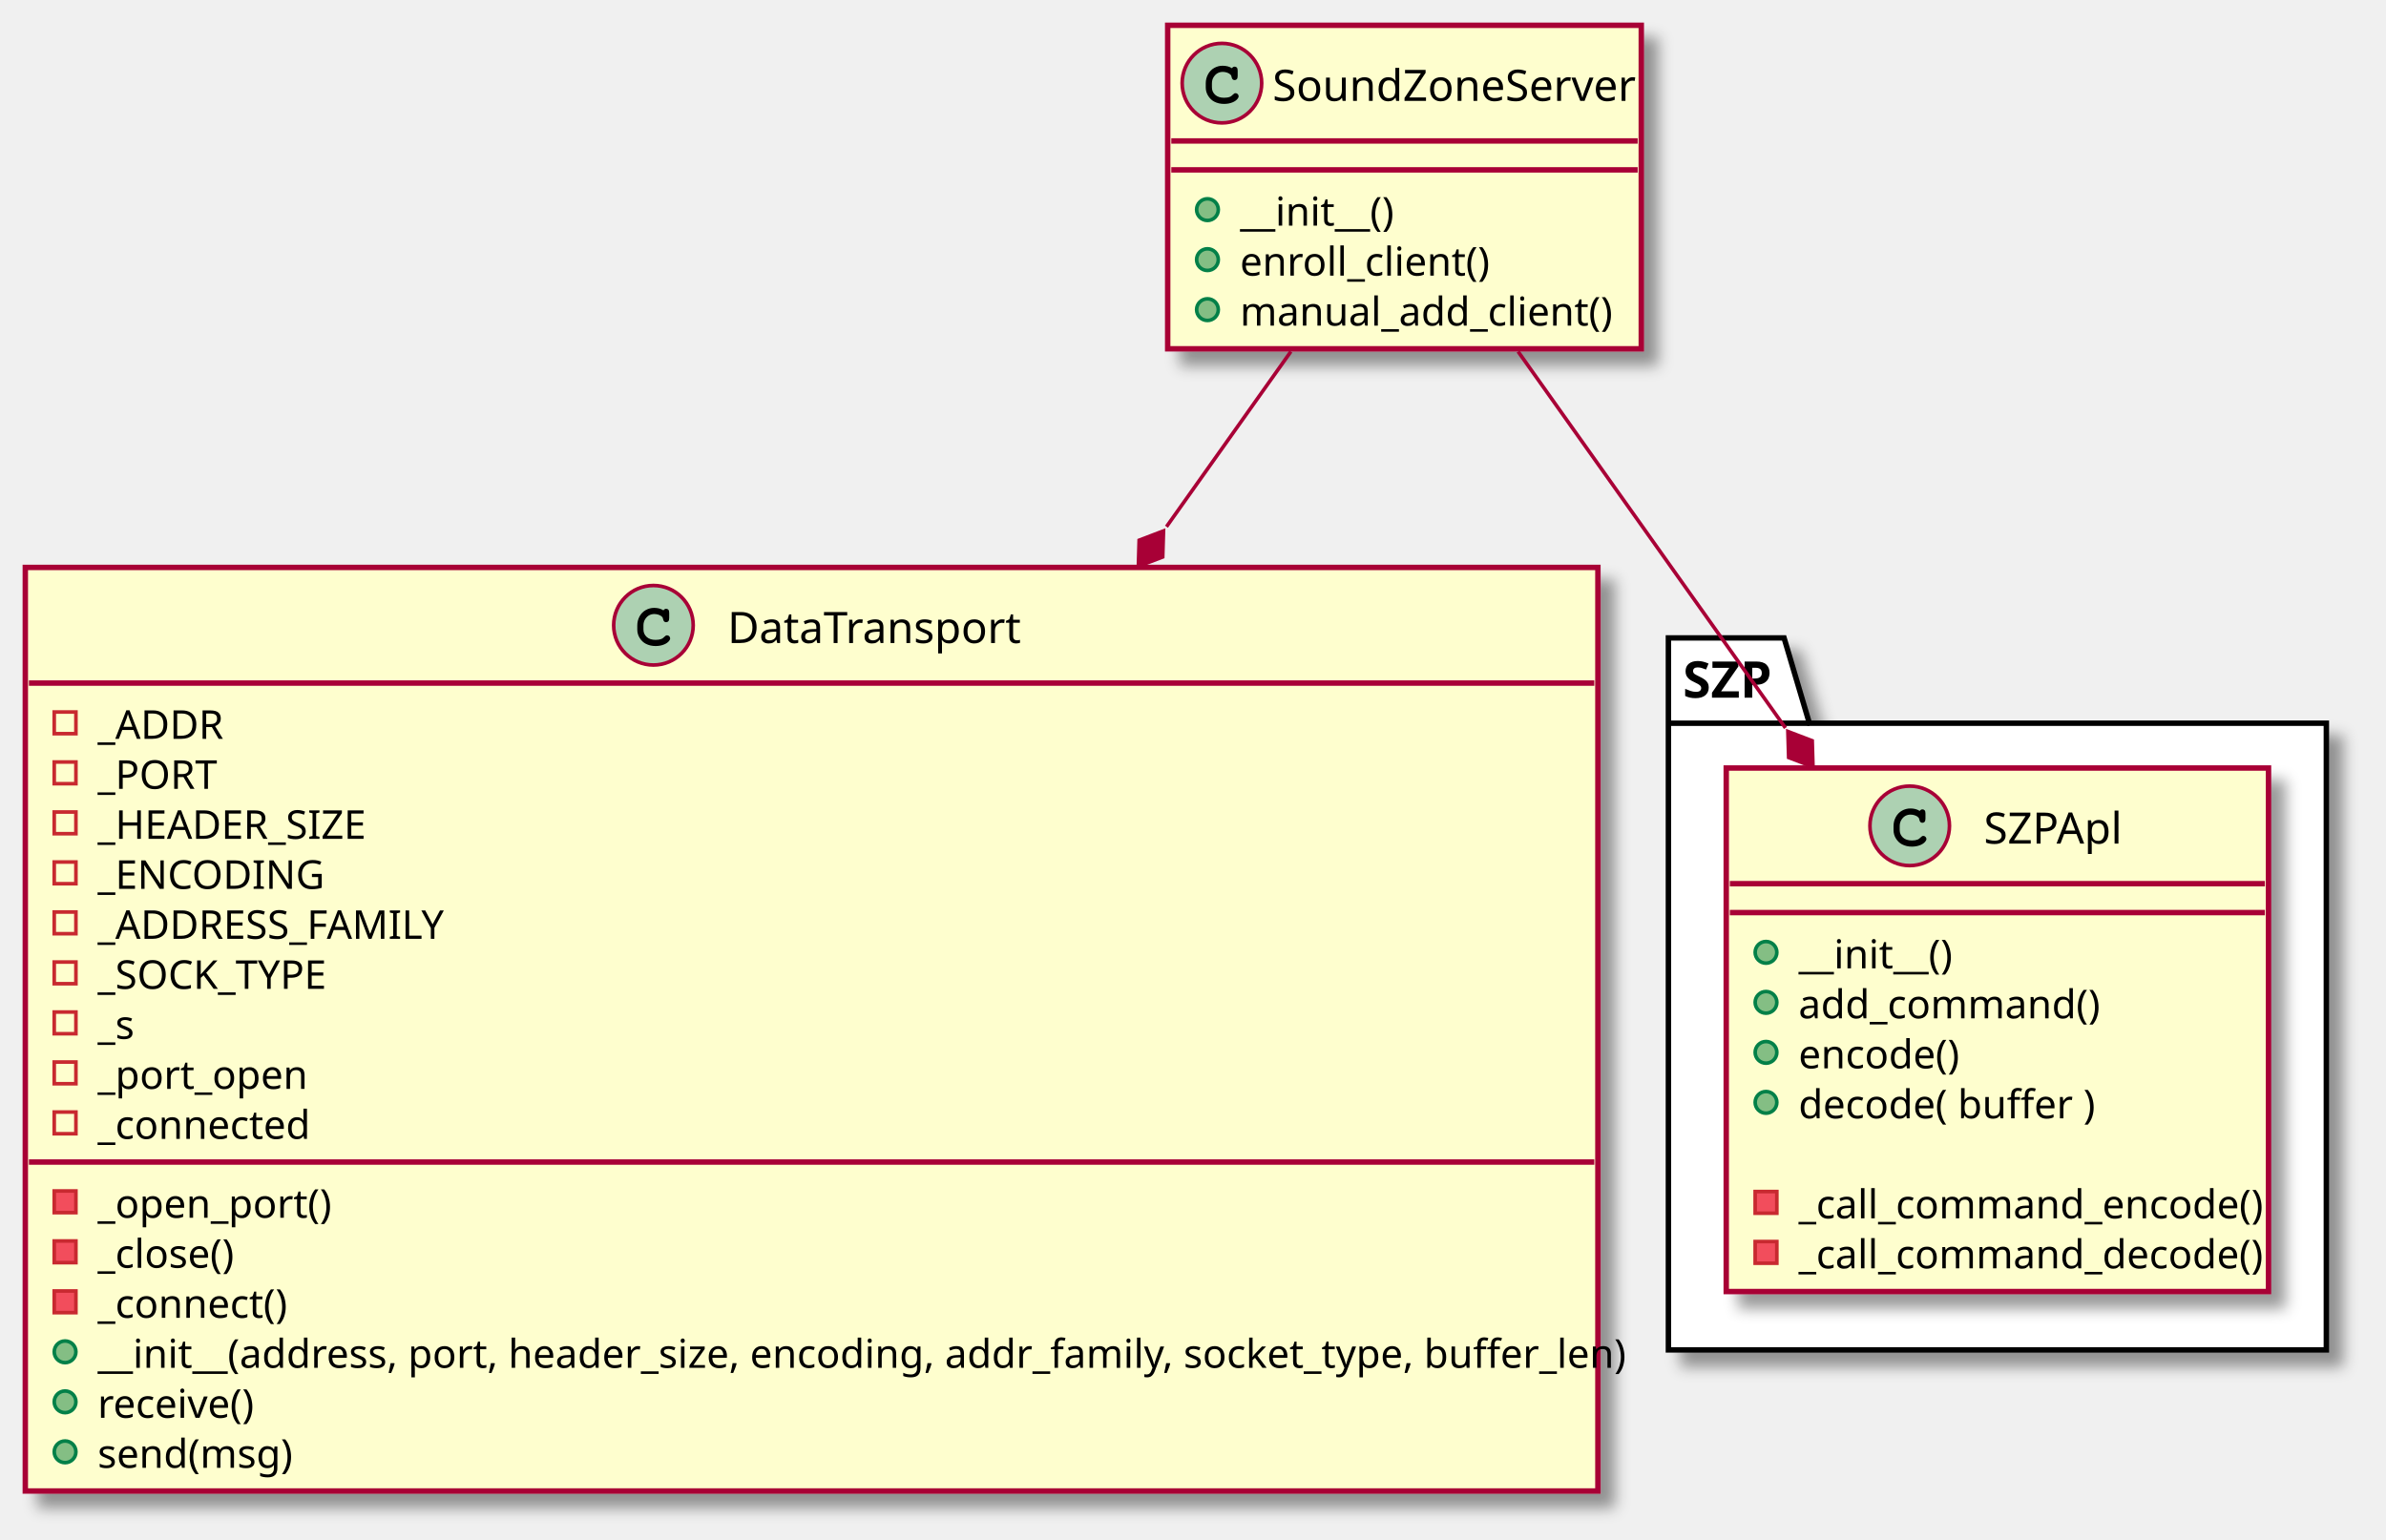
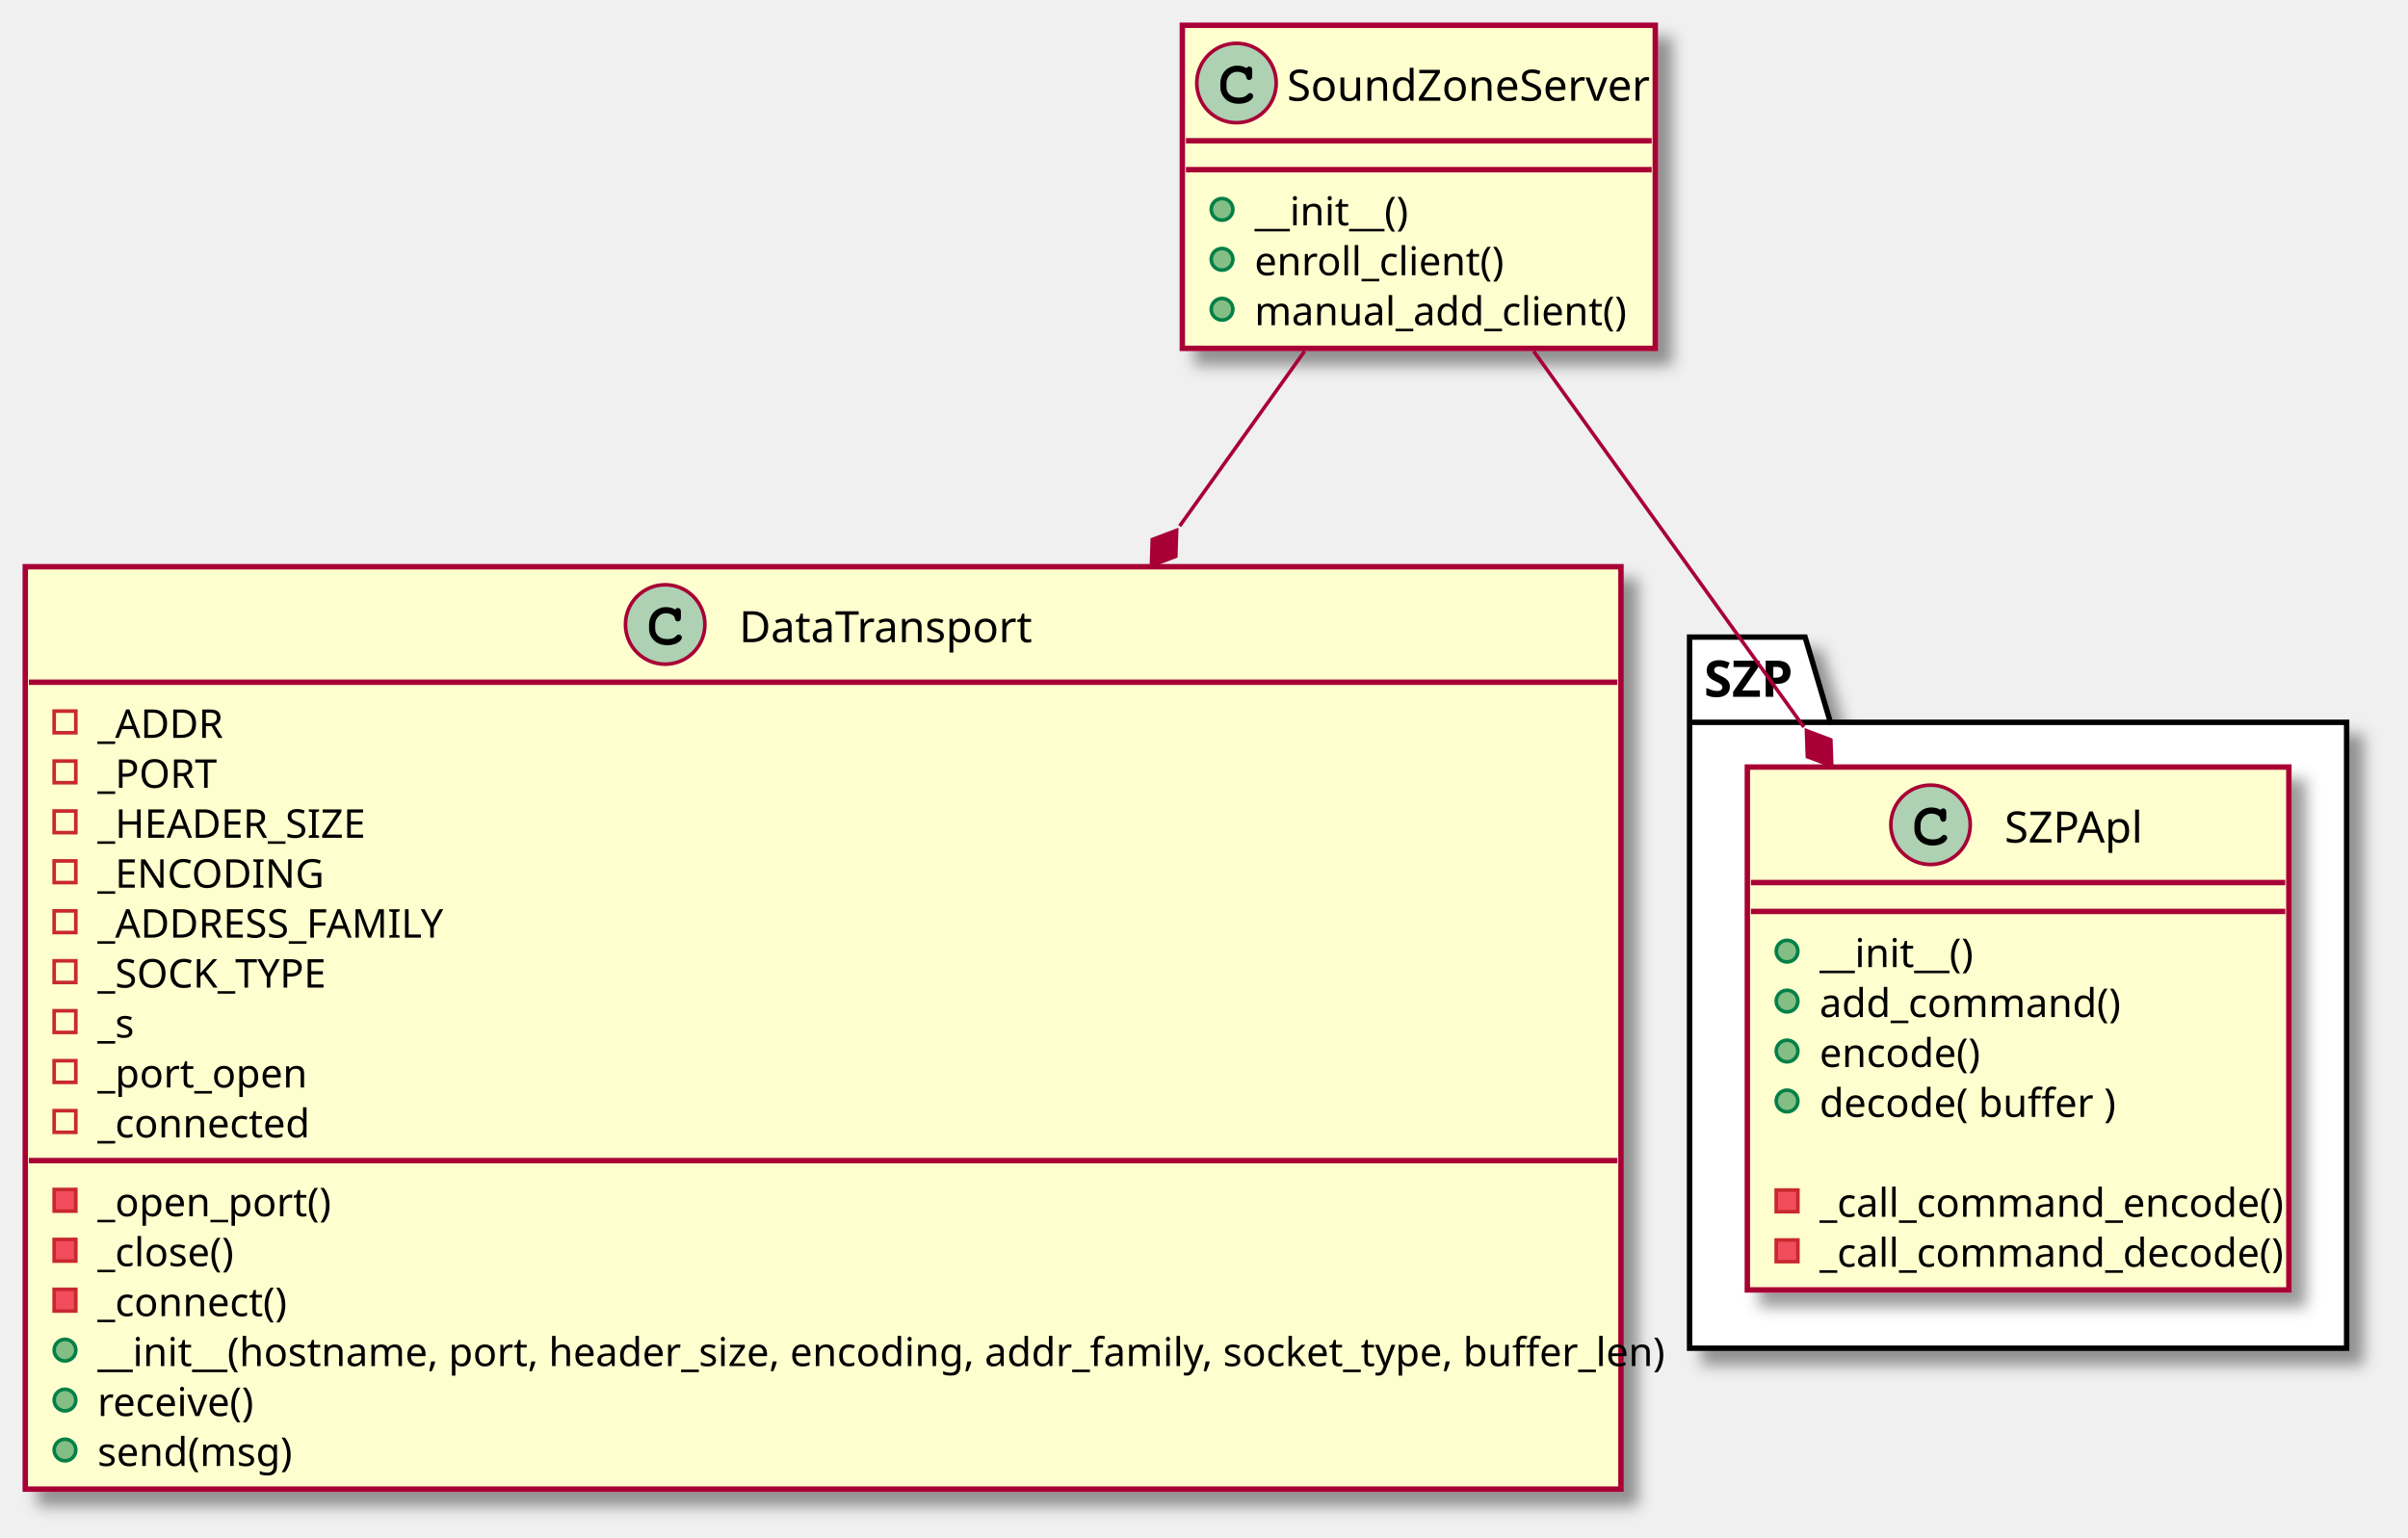
- <svg xmlns="http://www.w3.org/2000/svg" contentScriptType="application/ecmascript" contentStyleType="text/css" height="426px" preserveAspectRatio="none" style="width:660px;height:426px;background:#FFFFFF;" version="1.1" viewBox="0 0 660 426" width="660px" zoomAndPan="magnify">
+ <svg xmlns="http://www.w3.org/2000/svg" contentScriptType="application/ecmascript" contentStyleType="text/css" height="426px" preserveAspectRatio="none" style="width:667px;height:426px;background:#FFFFFF;" version="1.1" viewBox="0 0 667 426" width="667px" zoomAndPan="magnify">
  <defs>
-     <filter height="300%" id="fydtycz5w3dp4" width="300%" x="-1" y="-1">
+     <filter height="300%" id="f3nqoacn6cmbx" width="300%" x="-1" y="-1">
      <feGaussianBlur result="blurOut" stdDeviation="2.0" />
      <feColorMatrix in="blurOut" result="blurOut2" type="matrix" values="0 0 0 0 0 0 0 0 0 0 0 0 0 0 0 0 0 0 .4 0" />
      <feOffset dx="4.0" dy="4.0" in="blurOut2" result="blurOut3" />
      <feBlend in="SourceGraphic" in2="blurOut3" mode="normal" />
    </filter>
  </defs>
  <g>
-     <polygon fill="#FFFFFF" filter="url(#fydtycz5w3dp4)" points="461.5,176.5,493.5,176.5,500.5,200.109,643.5,200.109,643.5,373.5,461.5,373.5,461.5,176.5" style="stroke:#000000;stroke-width:1.5;" />
-     <line style="stroke:#000000;stroke-width:1.5;" x1="461.5" x2="500.5" y1="200.109" y2="200.109" />
-     <text fill="#000000" font-family="sans-serif" font-size="14" font-weight="bold" lengthAdjust="spacing" textLength="26" x="465.5" y="193.033">SZP</text>
-     <rect codeLine="51" fill="#FEFECE" filter="url(#fydtycz5w3dp4)" height="144.852" id="SZPApl" style="stroke:#A80036;stroke-width:1.5;" width="150" x="477.5" y="212.5" />
-     <ellipse cx="528.25" cy="228.5" fill="#ADD1B2" rx="11" ry="11" style="stroke:#A80036;stroke-width:1.0;" />
-     <path d="M531.016,224.375 Q531.172,224.156 531.359,224.047 Q531.547,223.938 531.766,223.938 Q532.141,223.938 532.375,224.195 Q532.609,224.453 532.609,225.062 L532.609,226.516 Q532.609,227.125 532.375,227.391 Q532.141,227.656 531.766,227.656 Q531.422,227.656 531.219,227.453 Q531.016,227.266 530.906,226.75 Q530.859,226.391 530.672,226.203 Q530.344,225.828 529.734,225.609 Q529.125,225.391 528.5,225.391 Q527.734,225.391 527.102,225.719 Q526.469,226.047 525.977,226.797 Q525.484,227.547 525.484,228.578 L525.484,229.672 Q525.484,230.906 526.375,231.727 Q527.266,232.547 528.859,232.547 Q529.797,232.547 530.453,232.297 Q530.844,232.141 531.266,231.703 Q531.531,231.438 531.68,231.359 Q531.828,231.281 532.031,231.281 Q532.359,231.281 532.617,231.539 Q532.875,231.797 532.875,232.141 Q532.875,232.484 532.531,232.891 Q532.031,233.469 531.234,233.797 Q530.156,234.25 528.859,234.25 Q527.344,234.25 526.141,233.625 Q525.156,233.125 524.469,232.055 Q523.781,230.984 523.781,229.703 L523.781,228.547 Q523.781,227.219 524.398,226.07 Q525.016,224.922 526.109,224.305 Q527.203,223.688 528.438,223.688 Q529.172,223.688 529.82,223.852 Q530.469,224.016 531.016,224.375 Z " fill="#000000" />
-     <text fill="#000000" font-family="sans-serif" font-size="12" lengthAdjust="spacing" textLength="40" x="548.75" y="233.41">SZPApl</text>
-     <line style="stroke:#A80036;stroke-width:1.5;" x1="478.5" x2="626.5" y1="244.5" y2="244.5" />
-     <line style="stroke:#A80036;stroke-width:1.5;" x1="478.5" x2="626.5" y1="252.5" y2="252.5" />
-     <ellipse cx="488.5" cy="263.5" fill="#84BE84" rx="3" ry="3" style="stroke:#038048;stroke-width:1.0;" />
-     <text fill="#000000" font-family="sans-serif" font-size="11" lengthAdjust="spacing" textLength="45" x="497.5" y="267.919">__init__()</text>
-     <ellipse cx="488.5" cy="277.336" fill="#84BE84" rx="3" ry="3" style="stroke:#038048;stroke-width:1.0;" />
-     <text fill="#000000" font-family="sans-serif" font-size="11" lengthAdjust="spacing" textLength="78" x="497.5" y="281.755">add_command()</text>
-     <ellipse cx="488.5" cy="291.172" fill="#84BE84" rx="3" ry="3" style="stroke:#038048;stroke-width:1.0;" />
-     <text fill="#000000" font-family="sans-serif" font-size="11" lengthAdjust="spacing" textLength="44" x="497.5" y="295.591">encode()</text>
-     <ellipse cx="488.5" cy="305.008" fill="#84BE84" rx="3" ry="3" style="stroke:#038048;stroke-width:1.0;" />
-     <text fill="#000000" font-family="sans-serif" font-size="11" lengthAdjust="spacing" textLength="80" x="497.5" y="309.427">decode( buffer )</text>
-     <text fill="#000000" font-family="sans-serif" font-size="11" lengthAdjust="spacing" textLength="0" x="500.5" y="323.263" />
-     <rect fill="#F24D5C" height="6" style="stroke:#C82930;stroke-width:1.0;" width="6" x="485.5" y="329.68" />
-     <text fill="#000000" font-family="sans-serif" font-size="11" lengthAdjust="spacing" textLength="124" x="497.5" y="337.099">_call_command_encode()</text>
-     <rect fill="#F24D5C" height="6" style="stroke:#C82930;stroke-width:1.0;" width="6" x="485.5" y="343.516" />
-     <text fill="#000000" font-family="sans-serif" font-size="11" lengthAdjust="spacing" textLength="124" x="497.5" y="350.935">_call_command_decode()</text>
-     <rect codeLine="45" fill="#FEFECE" filter="url(#fydtycz5w3dp4)" height="89.508" id="SoundZoneServer" style="stroke:#A80036;stroke-width:1.5;" width="131" x="323" y="7" />
-     <ellipse cx="338" cy="23" fill="#ADD1B2" rx="11" ry="11" style="stroke:#A80036;stroke-width:1.0;" />
-     <path d="M340.766,18.875 Q340.922,18.656 341.109,18.547 Q341.297,18.438 341.516,18.438 Q341.891,18.438 342.125,18.695 Q342.359,18.953 342.359,19.562 L342.359,21.016 Q342.359,21.625 342.125,21.891 Q341.891,22.156 341.516,22.156 Q341.172,22.156 340.969,21.953 Q340.766,21.766 340.656,21.25 Q340.609,20.891 340.422,20.703 Q340.094,20.328 339.484,20.109 Q338.875,19.891 338.25,19.891 Q337.484,19.891 336.852,20.219 Q336.219,20.547 335.727,21.297 Q335.234,22.047 335.234,23.078 L335.234,24.172 Q335.234,25.406 336.125,26.227 Q337.016,27.047 338.609,27.047 Q339.547,27.047 340.203,26.797 Q340.594,26.641 341.016,26.203 Q341.281,25.938 341.43,25.859 Q341.578,25.781 341.781,25.781 Q342.109,25.781 342.367,26.039 Q342.625,26.297 342.625,26.641 Q342.625,26.984 342.281,27.391 Q341.781,27.969 340.984,28.297 Q339.906,28.75 338.609,28.75 Q337.094,28.75 335.891,28.125 Q334.906,27.625 334.219,26.555 Q333.531,25.484 333.531,24.203 L333.531,23.047 Q333.531,21.719 334.148,20.57 Q334.766,19.422 335.859,18.805 Q336.953,18.188 338.188,18.188 Q338.922,18.188 339.57,18.352 Q340.219,18.516 340.766,18.875 Z " fill="#000000" />
-     <text fill="#000000" font-family="sans-serif" font-size="12" lengthAdjust="spacing" textLength="99" x="352" y="27.91">SoundZoneServer</text>
-     <line style="stroke:#A80036;stroke-width:1.5;" x1="324" x2="453" y1="39" y2="39" />
-     <line style="stroke:#A80036;stroke-width:1.5;" x1="324" x2="453" y1="47" y2="47" />
-     <ellipse cx="334" cy="58" fill="#84BE84" rx="3" ry="3" style="stroke:#038048;stroke-width:1.0;" />
-     <text fill="#000000" font-family="sans-serif" font-size="11" lengthAdjust="spacing" textLength="45" x="343" y="62.419">__init__()</text>
-     <ellipse cx="334" cy="71.836" fill="#84BE84" rx="3" ry="3" style="stroke:#038048;stroke-width:1.0;" />
-     <text fill="#000000" font-family="sans-serif" font-size="11" lengthAdjust="spacing" textLength="65" x="343" y="76.255">enroll_client()</text>
-     <ellipse cx="334" cy="85.672" fill="#84BE84" rx="3" ry="3" style="stroke:#038048;stroke-width:1.0;" />
-     <text fill="#000000" font-family="sans-serif" font-size="11" lengthAdjust="spacing" textLength="97" x="343" y="90.091">manual_add_client()</text>
-     <rect codeLine="61" fill="#FEFECE" filter="url(#fydtycz5w3dp4)" height="255.539" id="DataTransport" style="stroke:#A80036;stroke-width:1.5;" width="435" x="7" y="157" />
-     <ellipse cx="180.75" cy="173" fill="#ADD1B2" rx="11" ry="11" style="stroke:#A80036;stroke-width:1.0;" />
-     <path d="M183.516,168.875 Q183.672,168.656 183.859,168.547 Q184.047,168.438 184.266,168.438 Q184.641,168.438 184.875,168.695 Q185.109,168.953 185.109,169.562 L185.109,171.016 Q185.109,171.625 184.875,171.891 Q184.641,172.156 184.266,172.156 Q183.922,172.156 183.719,171.953 Q183.516,171.766 183.406,171.25 Q183.359,170.891 183.172,170.703 Q182.844,170.328 182.234,170.109 Q181.625,169.891 181,169.891 Q180.234,169.891 179.602,170.219 Q178.969,170.547 178.477,171.297 Q177.984,172.047 177.984,173.078 L177.984,174.172 Q177.984,175.406 178.875,176.227 Q179.766,177.047 181.359,177.047 Q182.297,177.047 182.953,176.797 Q183.344,176.641 183.766,176.203 Q184.031,175.938 184.18,175.859 Q184.328,175.781 184.531,175.781 Q184.859,175.781 185.117,176.039 Q185.375,176.297 185.375,176.641 Q185.375,176.984 185.031,177.391 Q184.531,177.969 183.734,178.297 Q182.656,178.75 181.359,178.75 Q179.844,178.75 178.641,178.125 Q177.656,177.625 176.969,176.555 Q176.281,175.484 176.281,174.203 L176.281,173.047 Q176.281,171.719 176.898,170.57 Q177.516,169.422 178.609,168.805 Q179.703,168.188 180.938,168.188 Q181.672,168.188 182.32,168.352 Q182.969,168.516 183.516,168.875 Z " fill="#000000" />
-     <text fill="#000000" font-family="sans-serif" font-size="12" lengthAdjust="spacing" textLength="79" x="201.25" y="177.91">DataTransport</text>
-     <line style="stroke:#A80036;stroke-width:1.5;" x1="8" x2="441" y1="189" y2="189" />
+     <polygon fill="#FFFFFF" filter="url(#f3nqoacn6cmbx)" points="468,176.5,500,176.5,507,200.109,650,200.109,650,373.5,468,373.5,468,176.5" style="stroke:#000000;stroke-width:1.5;" />
+     <line style="stroke:#000000;stroke-width:1.5;" x1="468" x2="507" y1="200.109" y2="200.109" />
+     <text fill="#000000" font-family="sans-serif" font-size="14" font-weight="bold" lengthAdjust="spacing" textLength="26" x="472" y="193.033">SZP</text>
+     <rect codeLine="30" fill="#FEFECE" filter="url(#f3nqoacn6cmbx)" height="144.852" id="SZPApl" style="stroke:#A80036;stroke-width:1.5;" width="150" x="484" y="212.5" />
+     <ellipse cx="534.75" cy="228.5" fill="#ADD1B2" rx="11" ry="11" style="stroke:#A80036;stroke-width:1.0;" />
+     <path d="M537.516,224.375 Q537.672,224.156 537.859,224.047 Q538.047,223.938 538.266,223.938 Q538.641,223.938 538.875,224.195 Q539.109,224.453 539.109,225.062 L539.109,226.516 Q539.109,227.125 538.875,227.391 Q538.641,227.656 538.266,227.656 Q537.922,227.656 537.719,227.453 Q537.516,227.266 537.406,226.75 Q537.359,226.391 537.172,226.203 Q536.844,225.828 536.234,225.609 Q535.625,225.391 535,225.391 Q534.234,225.391 533.602,225.719 Q532.969,226.047 532.477,226.797 Q531.984,227.547 531.984,228.578 L531.984,229.672 Q531.984,230.906 532.875,231.727 Q533.766,232.547 535.359,232.547 Q536.297,232.547 536.953,232.297 Q537.344,232.141 537.766,231.703 Q538.031,231.438 538.18,231.359 Q538.328,231.281 538.531,231.281 Q538.859,231.281 539.117,231.539 Q539.375,231.797 539.375,232.141 Q539.375,232.484 539.031,232.891 Q538.531,233.469 537.734,233.797 Q536.656,234.25 535.359,234.25 Q533.844,234.25 532.641,233.625 Q531.656,233.125 530.969,232.055 Q530.281,230.984 530.281,229.703 L530.281,228.547 Q530.281,227.219 530.898,226.07 Q531.516,224.922 532.609,224.305 Q533.703,223.688 534.938,223.688 Q535.672,223.688 536.32,223.852 Q536.969,224.016 537.516,224.375 Z " fill="#000000" />
+     <text fill="#000000" font-family="sans-serif" font-size="12" lengthAdjust="spacing" textLength="40" x="555.25" y="233.41">SZPApl</text>
+     <line style="stroke:#A80036;stroke-width:1.5;" x1="485" x2="633" y1="244.5" y2="244.5" />
+     <line style="stroke:#A80036;stroke-width:1.5;" x1="485" x2="633" y1="252.5" y2="252.5" />
+     <ellipse cx="495" cy="263.5" fill="#84BE84" rx="3" ry="3" style="stroke:#038048;stroke-width:1.0;" />
+     <text fill="#000000" font-family="sans-serif" font-size="11" lengthAdjust="spacing" textLength="45" x="504" y="267.919">__init__()</text>
+     <ellipse cx="495" cy="277.336" fill="#84BE84" rx="3" ry="3" style="stroke:#038048;stroke-width:1.0;" />
+     <text fill="#000000" font-family="sans-serif" font-size="11" lengthAdjust="spacing" textLength="78" x="504" y="281.755">add_command()</text>
+     <ellipse cx="495" cy="291.172" fill="#84BE84" rx="3" ry="3" style="stroke:#038048;stroke-width:1.0;" />
+     <text fill="#000000" font-family="sans-serif" font-size="11" lengthAdjust="spacing" textLength="44" x="504" y="295.591">encode()</text>
+     <ellipse cx="495" cy="305.008" fill="#84BE84" rx="3" ry="3" style="stroke:#038048;stroke-width:1.0;" />
+     <text fill="#000000" font-family="sans-serif" font-size="11" lengthAdjust="spacing" textLength="80" x="504" y="309.427">decode( buffer )</text>
+     <text fill="#000000" font-family="sans-serif" font-size="11" lengthAdjust="spacing" textLength="0" x="507" y="323.263" />
+     <rect fill="#F24D5C" height="6" style="stroke:#C82930;stroke-width:1.0;" width="6" x="492" y="329.68" />
+     <text fill="#000000" font-family="sans-serif" font-size="11" lengthAdjust="spacing" textLength="124" x="504" y="337.099">_call_command_encode()</text>
+     <rect fill="#F24D5C" height="6" style="stroke:#C82930;stroke-width:1.0;" width="6" x="492" y="343.516" />
+     <text fill="#000000" font-family="sans-serif" font-size="11" lengthAdjust="spacing" textLength="124" x="504" y="350.935">_call_command_decode()</text>
+     <rect codeLine="24" fill="#FEFECE" filter="url(#f3nqoacn6cmbx)" height="89.508" id="SoundZoneServer" style="stroke:#A80036;stroke-width:1.5;" width="131" x="327.5" y="7" />
+     <ellipse cx="342.5" cy="23" fill="#ADD1B2" rx="11" ry="11" style="stroke:#A80036;stroke-width:1.0;" />
+     <path d="M345.266,18.875 Q345.422,18.656 345.609,18.547 Q345.797,18.438 346.016,18.438 Q346.391,18.438 346.625,18.695 Q346.859,18.953 346.859,19.562 L346.859,21.016 Q346.859,21.625 346.625,21.891 Q346.391,22.156 346.016,22.156 Q345.672,22.156 345.469,21.953 Q345.266,21.766 345.156,21.25 Q345.109,20.891 344.922,20.703 Q344.594,20.328 343.984,20.109 Q343.375,19.891 342.75,19.891 Q341.984,19.891 341.352,20.219 Q340.719,20.547 340.227,21.297 Q339.734,22.047 339.734,23.078 L339.734,24.172 Q339.734,25.406 340.625,26.227 Q341.516,27.047 343.109,27.047 Q344.047,27.047 344.703,26.797 Q345.094,26.641 345.516,26.203 Q345.781,25.938 345.93,25.859 Q346.078,25.781 346.281,25.781 Q346.609,25.781 346.867,26.039 Q347.125,26.297 347.125,26.641 Q347.125,26.984 346.781,27.391 Q346.281,27.969 345.484,28.297 Q344.406,28.75 343.109,28.75 Q341.594,28.75 340.391,28.125 Q339.406,27.625 338.719,26.555 Q338.031,25.484 338.031,24.203 L338.031,23.047 Q338.031,21.719 338.648,20.57 Q339.266,19.422 340.359,18.805 Q341.453,18.188 342.688,18.188 Q343.422,18.188 344.07,18.352 Q344.719,18.516 345.266,18.875 Z " fill="#000000" />
+     <text fill="#000000" font-family="sans-serif" font-size="12" lengthAdjust="spacing" textLength="99" x="356.5" y="27.91">SoundZoneServer</text>
+     <line style="stroke:#A80036;stroke-width:1.5;" x1="328.5" x2="457.5" y1="39" y2="39" />
+     <line style="stroke:#A80036;stroke-width:1.5;" x1="328.5" x2="457.5" y1="47" y2="47" />
+     <ellipse cx="338.5" cy="58" fill="#84BE84" rx="3" ry="3" style="stroke:#038048;stroke-width:1.0;" />
+     <text fill="#000000" font-family="sans-serif" font-size="11" lengthAdjust="spacing" textLength="45" x="347.5" y="62.419">__init__()</text>
+     <ellipse cx="338.5" cy="71.836" fill="#84BE84" rx="3" ry="3" style="stroke:#038048;stroke-width:1.0;" />
+     <text fill="#000000" font-family="sans-serif" font-size="11" lengthAdjust="spacing" textLength="65" x="347.5" y="76.255">enroll_client()</text>
+     <ellipse cx="338.5" cy="85.672" fill="#84BE84" rx="3" ry="3" style="stroke:#038048;stroke-width:1.0;" />
+     <text fill="#000000" font-family="sans-serif" font-size="11" lengthAdjust="spacing" textLength="97" x="347.5" y="90.091">manual_add_client()</text>
+     <rect codeLine="40" fill="#FEFECE" filter="url(#f3nqoacn6cmbx)" height="255.539" id="DataTransport" style="stroke:#A80036;stroke-width:1.5;" width="442" x="7" y="157" />
+     <ellipse cx="184.25" cy="173" fill="#ADD1B2" rx="11" ry="11" style="stroke:#A80036;stroke-width:1.0;" />
+     <path d="M187.016,168.875 Q187.172,168.656 187.359,168.547 Q187.547,168.438 187.766,168.438 Q188.141,168.438 188.375,168.695 Q188.609,168.953 188.609,169.562 L188.609,171.016 Q188.609,171.625 188.375,171.891 Q188.141,172.156 187.766,172.156 Q187.422,172.156 187.219,171.953 Q187.016,171.766 186.906,171.25 Q186.859,170.891 186.672,170.703 Q186.344,170.328 185.734,170.109 Q185.125,169.891 184.5,169.891 Q183.734,169.891 183.102,170.219 Q182.469,170.547 181.977,171.297 Q181.484,172.047 181.484,173.078 L181.484,174.172 Q181.484,175.406 182.375,176.227 Q183.266,177.047 184.859,177.047 Q185.797,177.047 186.453,176.797 Q186.844,176.641 187.266,176.203 Q187.531,175.938 187.68,175.859 Q187.828,175.781 188.031,175.781 Q188.359,175.781 188.617,176.039 Q188.875,176.297 188.875,176.641 Q188.875,176.984 188.531,177.391 Q188.031,177.969 187.234,178.297 Q186.156,178.75 184.859,178.75 Q183.344,178.75 182.141,178.125 Q181.156,177.625 180.469,176.555 Q179.781,175.484 179.781,174.203 L179.781,173.047 Q179.781,171.719 180.398,170.57 Q181.016,169.422 182.109,168.805 Q183.203,168.188 184.438,168.188 Q185.172,168.188 185.82,168.352 Q186.469,168.516 187.016,168.875 Z " fill="#000000" />
+     <text fill="#000000" font-family="sans-serif" font-size="12" lengthAdjust="spacing" textLength="79" x="204.75" y="177.91">DataTransport</text>
+     <line style="stroke:#A80036;stroke-width:1.5;" x1="8" x2="448" y1="189" y2="189" />
    <rect fill="none" height="6" style="stroke:#C82930;stroke-width:1.0;" width="6" x="15" y="197" />
    <text fill="#000000" font-family="sans-serif" font-size="11" lengthAdjust="spacing" textLength="35" x="27" y="204.419">_ADDR</text>
    <rect fill="none" height="6" style="stroke:#C82930;stroke-width:1.0;" width="6" x="15" y="210.836" />
    <text fill="#000000" font-family="sans-serif" font-size="11" lengthAdjust="spacing" textLength="33" x="27" y="218.255">_PORT</text>
    <rect fill="none" height="6" style="stroke:#C82930;stroke-width:1.0;" width="6" x="15" y="224.672" />
    <text fill="#000000" font-family="sans-serif" font-size="11" lengthAdjust="spacing" textLength="75" x="27" y="232.091">_HEADER_SIZE</text>
    <rect fill="none" height="6" style="stroke:#C82930;stroke-width:1.0;" width="6" x="15" y="238.508" />
    <text fill="#000000" font-family="sans-serif" font-size="11" lengthAdjust="spacing" textLength="58" x="27" y="245.927">_ENCODING</text>
    <rect fill="none" height="6" style="stroke:#C82930;stroke-width:1.0;" width="6" x="15" y="252.344" />
    <text fill="#000000" font-family="sans-serif" font-size="11" lengthAdjust="spacing" textLength="99" x="27" y="259.763">_ADDRESS_FAMILY</text>
    <rect fill="none" height="6" style="stroke:#C82930;stroke-width:1.0;" width="6" x="15" y="266.18" />
    <text fill="#000000" font-family="sans-serif" font-size="11" lengthAdjust="spacing" textLength="67" x="27" y="273.599">_SOCK_TYPE</text>
    <rect fill="none" height="6" style="stroke:#C82930;stroke-width:1.0;" width="6" x="15" y="280.016" />
    <text fill="#000000" font-family="sans-serif" font-size="11" lengthAdjust="spacing" textLength="12" x="27" y="287.435">_s</text>
    <rect fill="none" height="6" style="stroke:#C82930;stroke-width:1.0;" width="6" x="15" y="293.852" />
    <text fill="#000000" font-family="sans-serif" font-size="11" lengthAdjust="spacing" textLength="55" x="27" y="301.271">_port_open</text>
    <rect fill="none" height="6" style="stroke:#C82930;stroke-width:1.0;" width="6" x="15" y="307.688" />
    <text fill="#000000" font-family="sans-serif" font-size="11" lengthAdjust="spacing" textLength="57" x="27" y="315.106">_connected</text>
-     <line style="stroke:#A80036;stroke-width:1.5;" x1="8" x2="441" y1="321.523" y2="321.523" />
+     <line style="stroke:#A80036;stroke-width:1.5;" x1="8" x2="448" y1="321.523" y2="321.523" />
    <rect fill="#F24D5C" height="6" style="stroke:#C82930;stroke-width:1.0;" width="6" x="15" y="329.523" />
    <text fill="#000000" font-family="sans-serif" font-size="11" lengthAdjust="spacing" textLength="63" x="27" y="336.942">_open_port()</text>
    <rect fill="#F24D5C" height="6" style="stroke:#C82930;stroke-width:1.0;" width="6" x="15" y="343.359" />
    <text fill="#000000" font-family="sans-serif" font-size="11" lengthAdjust="spacing" textLength="40" x="27" y="350.778">_close()</text>
    <rect fill="#F24D5C" height="6" style="stroke:#C82930;stroke-width:1.0;" width="6" x="15" y="357.195" />
    <text fill="#000000" font-family="sans-serif" font-size="11" lengthAdjust="spacing" textLength="53" x="27" y="364.614">_connect()</text>
    <ellipse cx="18" cy="374.031" fill="#84BE84" rx="3" ry="3" style="stroke:#038048;stroke-width:1.0;" />
-     <text fill="#000000" font-family="sans-serif" font-size="11" lengthAdjust="spacing" textLength="409" x="27" y="378.45">__init__(address, port, header_size, encoding, addr_family, socket_type, buffer_len)</text>
+     <text fill="#000000" font-family="sans-serif" font-size="11" lengthAdjust="spacing" textLength="416" x="27" y="378.45">__init__(hostname, port, header_size, encoding, addr_family, socket_type, buffer_len)</text>
    <ellipse cx="18" cy="387.867" fill="#84BE84" rx="3" ry="3" style="stroke:#038048;stroke-width:1.0;" />
    <text fill="#000000" font-family="sans-serif" font-size="11" lengthAdjust="spacing" textLength="44" x="27" y="392.286">receive()</text>
    <ellipse cx="18" cy="401.703" fill="#84BE84" rx="3" ry="3" style="stroke:#038048;stroke-width:1.0;" />
    <text fill="#000000" font-family="sans-serif" font-size="11" lengthAdjust="spacing" textLength="52" x="27" y="406.122">send(msg)</text>
-     <path codeLine="38" d="M357.07,97.27 C346.91,111.59 335.04,128.3 322.66,145.74 " fill="none" id="SoundZoneServer-to-DataTransport" style="stroke:#A80036;stroke-width:1.0;" />
-     <polygon fill="#A80036" points="314.89,156.68,321.625,154.105,321.839,146.897,315.103,149.472,314.89,156.68" style="stroke:#A80036;stroke-width:1.0;" />
-     <path codeLine="41" d="M419.93,97.27 C440.83,126.71 468.93,166.29 493.88,201.42 " fill="none" id="SoundZoneServer-to-SZPApl" style="stroke:#A80036;stroke-width:1.0;" />
-     <polygon fill="#A80036" points="501.5,212.17,501.287,204.962,494.551,202.387,494.764,209.595,501.5,212.17" style="stroke:#A80036;stroke-width:1.0;" />
+     <path codeLine="17" d="M361.38,97.27 C351.15,111.59 339.21,128.3 326.76,145.74 " fill="none" id="SoundZoneServer-to-DataTransport" style="stroke:#A80036;stroke-width:1.0;" />
+     <polygon fill="#A80036" points="318.94,156.68,325.683,154.125,325.919,146.918,319.175,149.473,318.94,156.68" style="stroke:#A80036;stroke-width:1.0;" />
+     <path codeLine="20" d="M424.81,97.27 C445.97,126.71 474.41,166.29 499.66,201.42 " fill="none" id="SoundZoneServer-to-SZPApl" style="stroke:#A80036;stroke-width:1.0;" />
+     <polygon fill="#A80036" points="507.38,212.17,507.127,204.963,500.378,202.425,500.63,209.631,507.38,212.17" style="stroke:#A80036;stroke-width:1.0;" />
  </g>
</svg>
